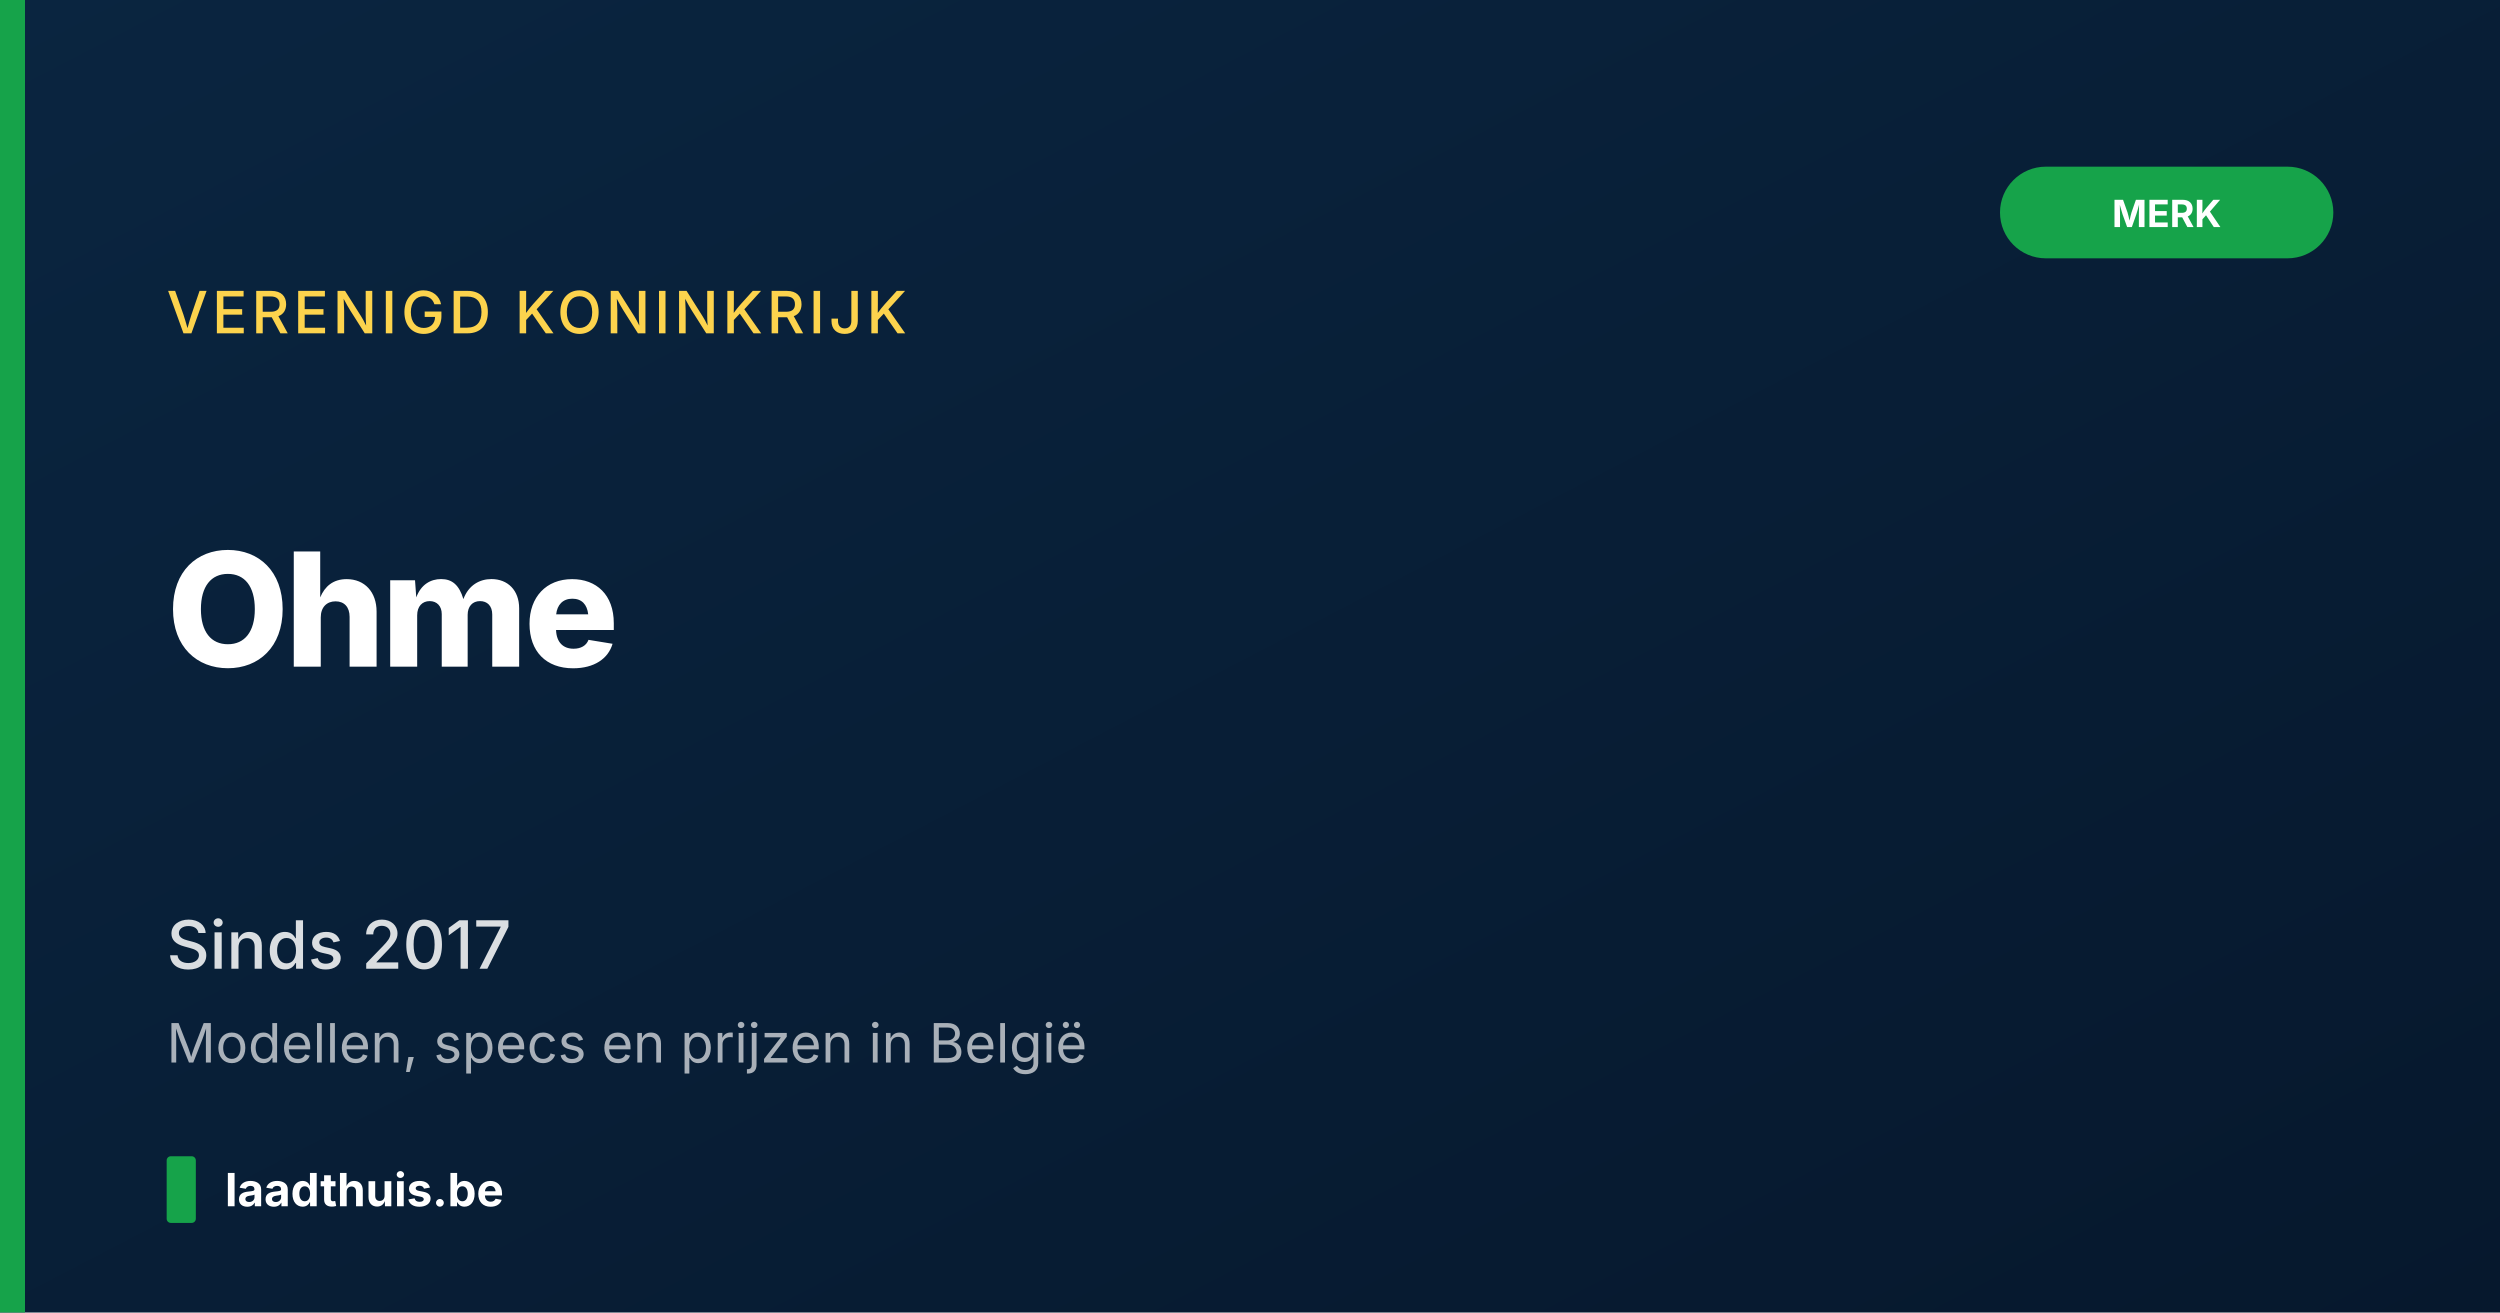
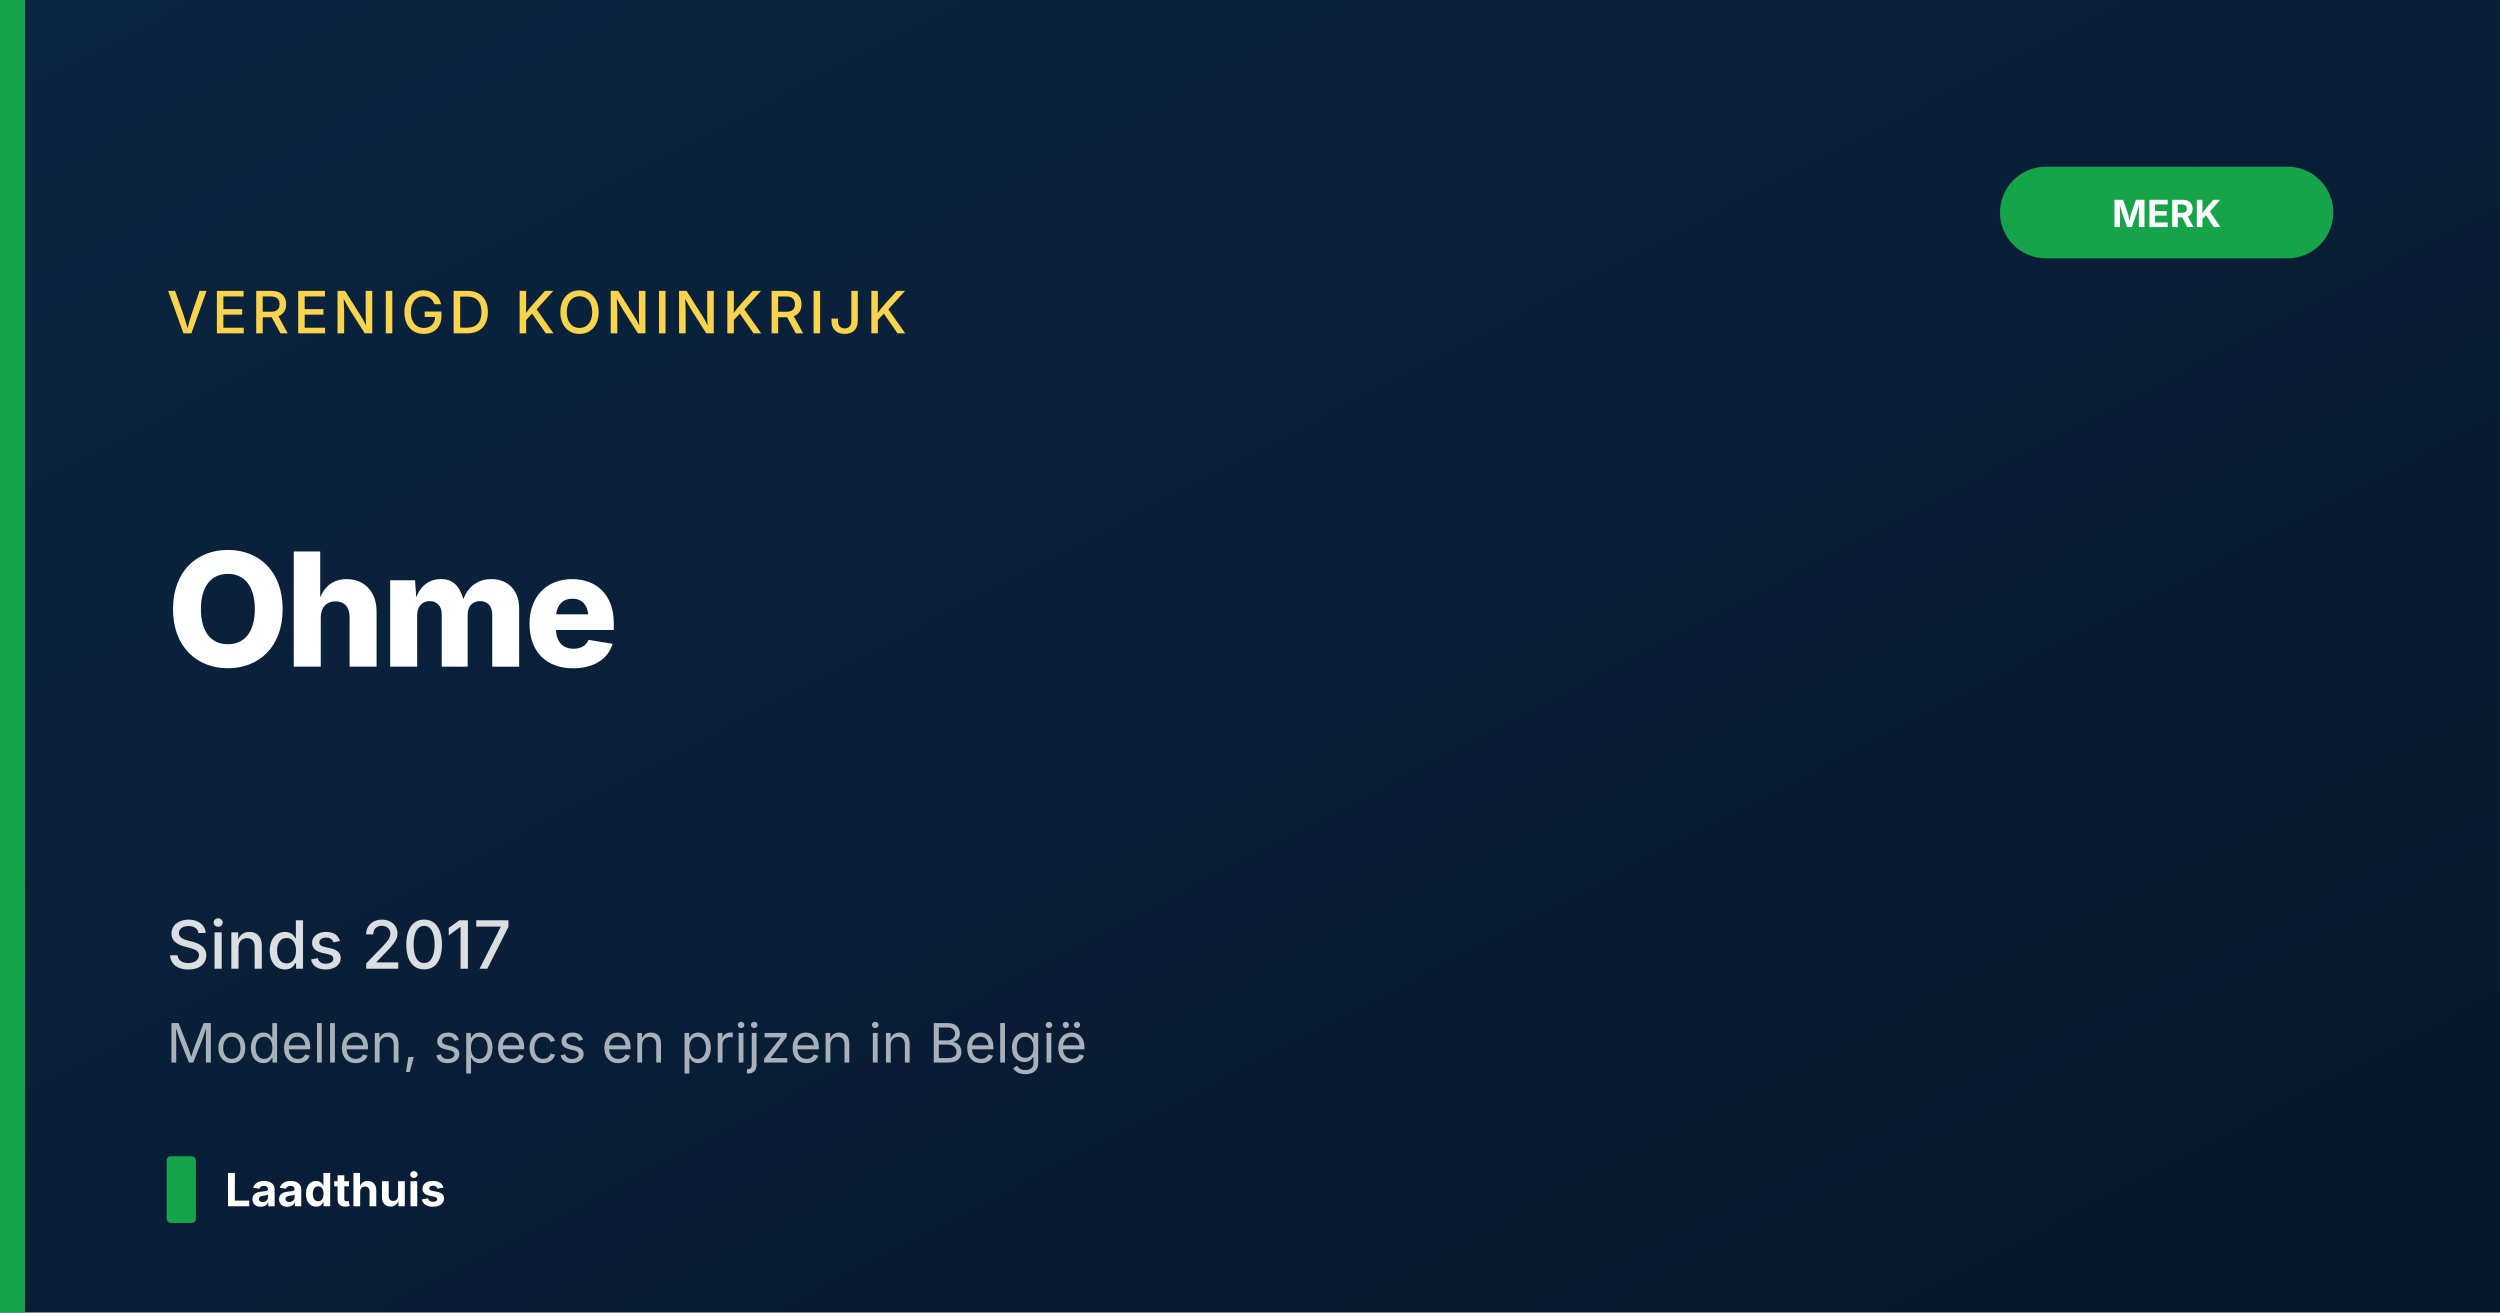
<svg xmlns="http://www.w3.org/2000/svg" width="1200" height="630" viewBox="0 0 1200 630">
  <defs>
    <linearGradient id="bg" x1="0" y1="0" x2="1" y2="1">
      <stop offset="0%" stop-color="#0A2540" />
      <stop offset="100%" stop-color="#06182d" />
    </linearGradient>
  </defs>
  <rect width="1200" height="630" fill="url(#bg)" />
  <rect x="0" y="0" width="12" height="630" fill="#16A34A" />
  <g font-family="Inter, system-ui, -apple-system, sans-serif" fill="white">
    <text x="80" y="160" font-size="28" font-weight="500" fill="#FCD34D" letter-spacing="2">VERENIGD KONINKRIJK</text>
    <text x="80" y="320" font-size="76" font-weight="800" letter-spacing="-2">
      <tspan x="80" dy="0">Ohme</tspan>
    </text>
    <text x="80" y="465" font-size="32" font-weight="500" opacity="0.85">Sinds 2017</text>
    <text x="80" y="510" font-size="26" font-weight="400" opacity="0.65">Modellen, specs en prijzen in België</text>
  </g>
  <g transform="translate(80 555)">
    <rect width="14" height="32" rx="2" fill="#16A34A" />
-     <text x="28" y="24" font-family="Inter, system-ui, -apple-system, sans-serif" font-size="22" font-weight="700" fill="white">laadthuis.be</text>
+     <text x="28" y="24" font-family="Inter, system-ui, -apple-system, sans-serif" font-size="22" font-weight="700" fill="white">Laadthuis</text>
  </g>
  <g transform="translate(960 80)">
    <rect width="160" height="44" rx="22" fill="#16A34A" />
    <text x="80" y="29" text-anchor="middle" font-family="Inter, system-ui, -apple-system, sans-serif" font-size="18" font-weight="700" fill="white">MERK</text>
  </g>
</svg>
